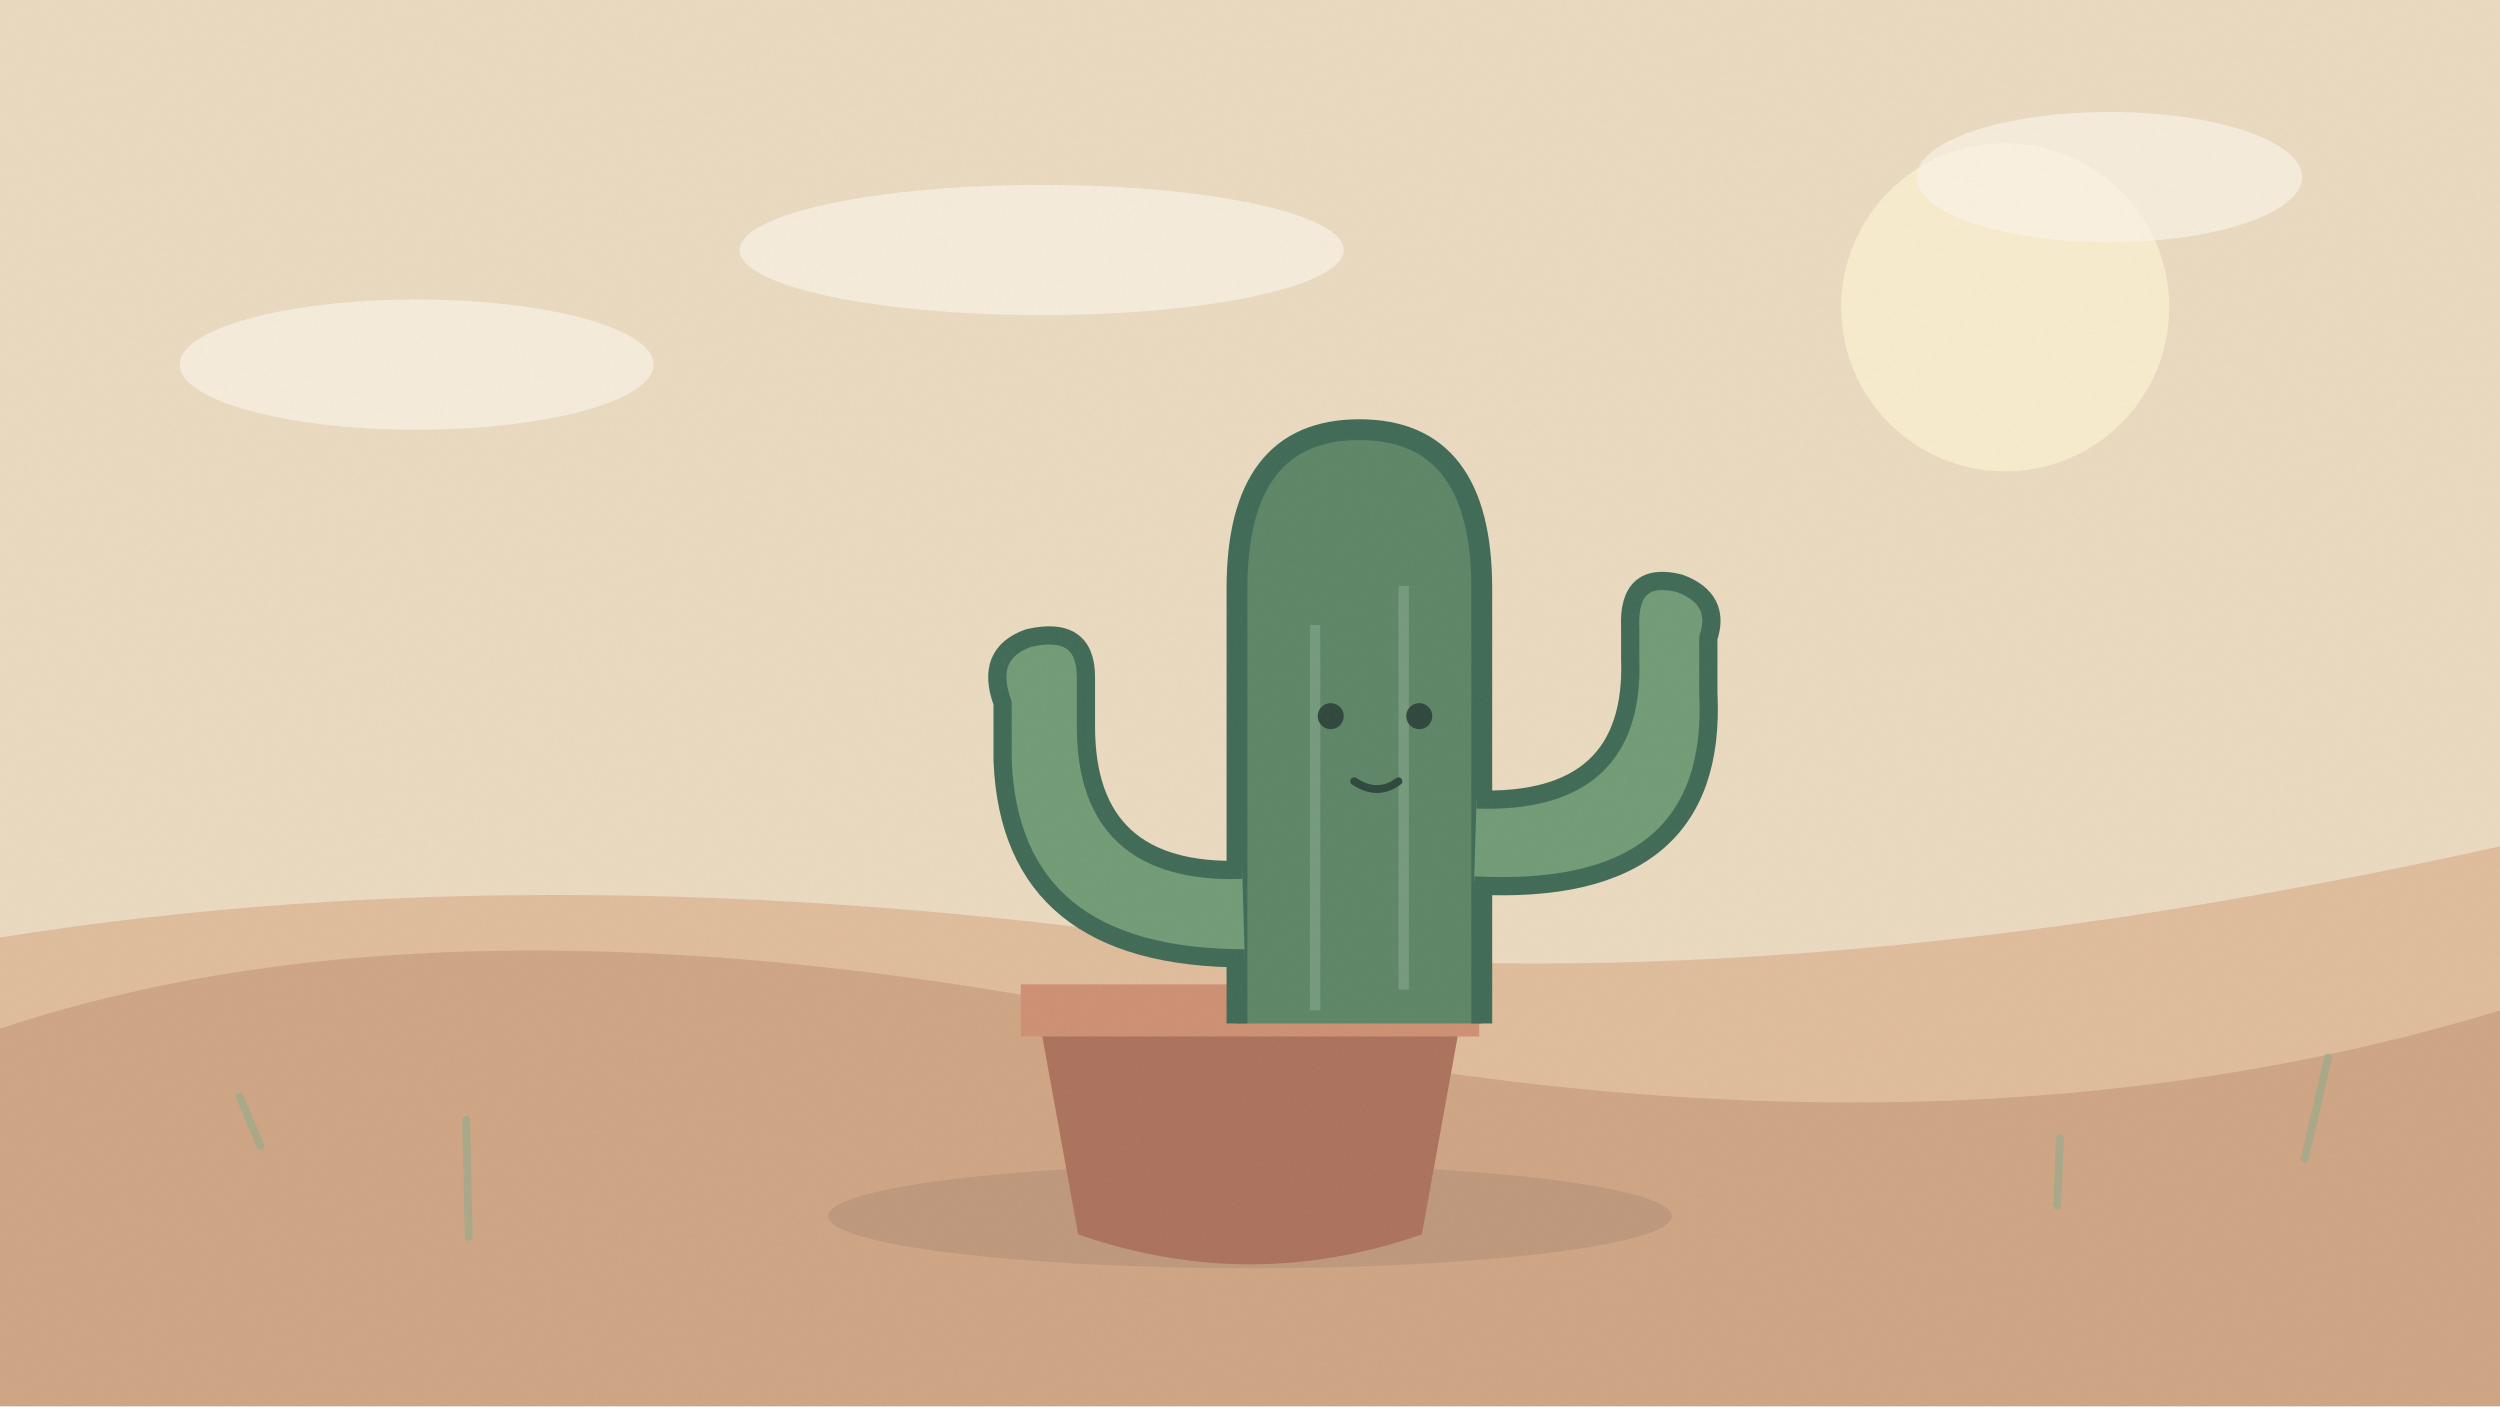
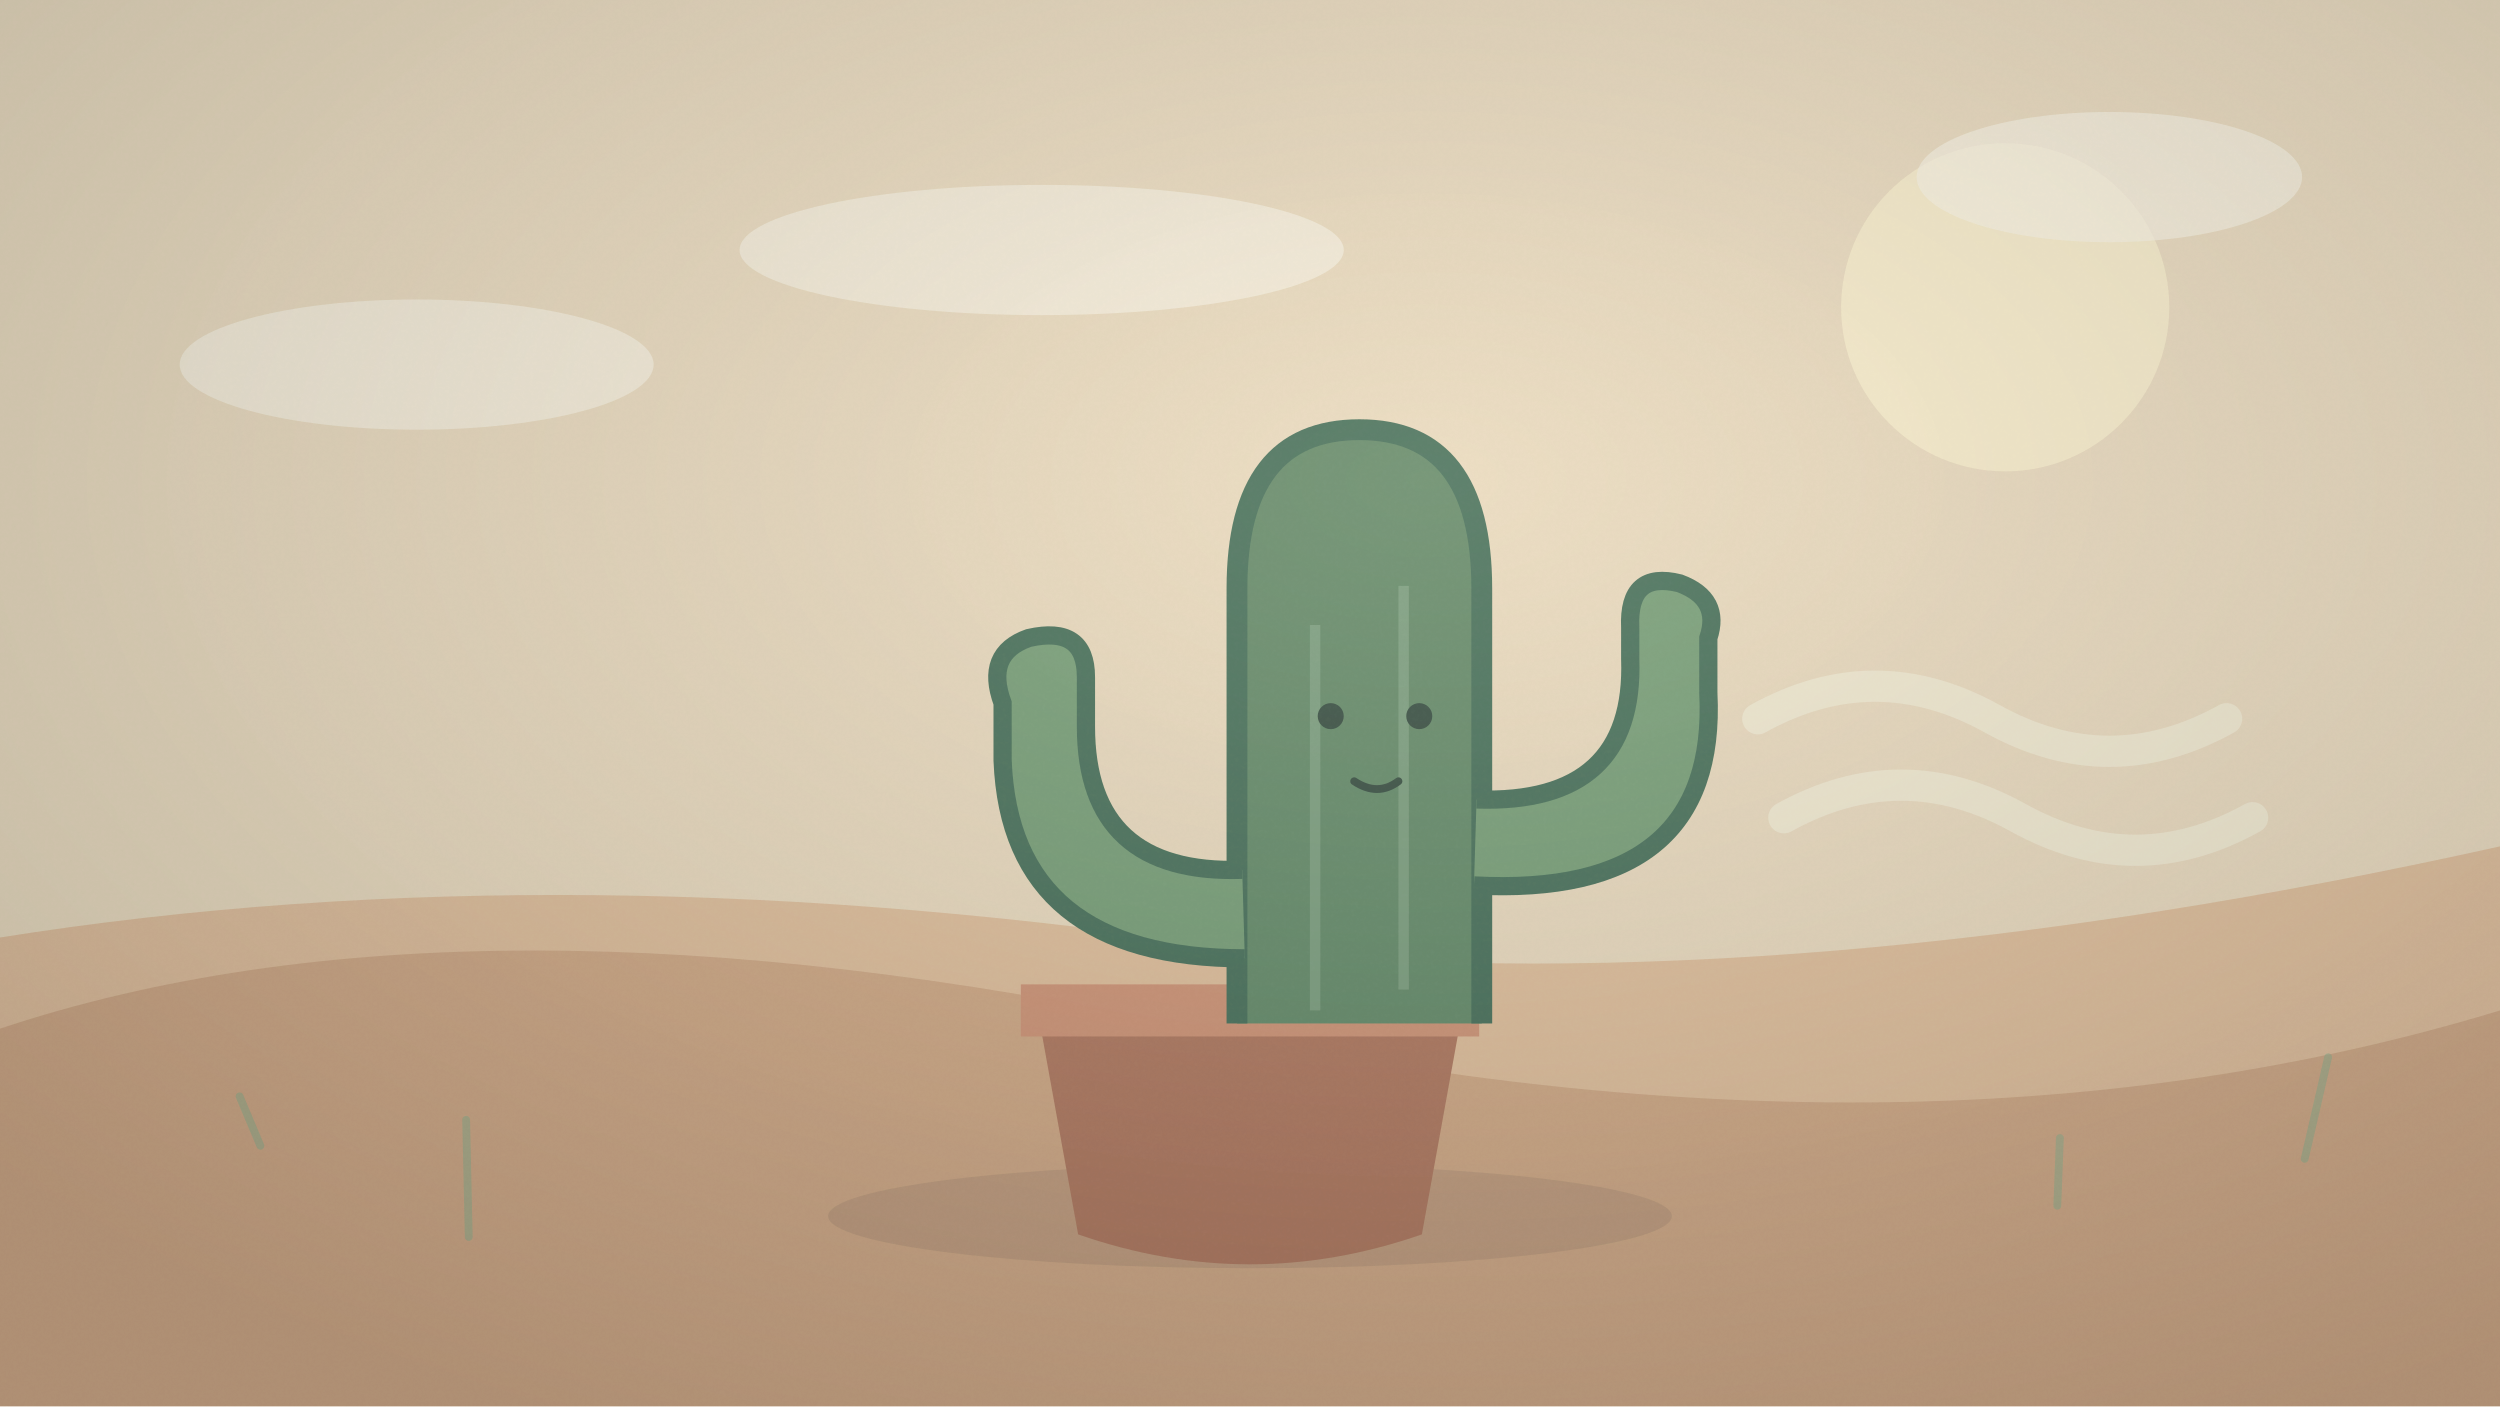
<svg xmlns="http://www.w3.org/2000/svg" viewBox="0 0 960 540" role="img" aria-label="The Distant Cloud">
  <defs>
    <filter id="grain">
      <feTurbulence type="fractalNoise" baseFrequency=".65" numOctaves="2" seed="2" stitchTiles="stitch" />
      <feColorMatrix type="saturate" values="0" />
      <feComponentTransfer>
        <feFuncA type="linear" slope=".045" />
      </feComponentTransfer>
    </filter>
+     <radialGradient id="v19glow" cx="57%" cy="34%" r="75%">
+       <stop stop-color="#fff9dc" stop-opacity=".16" />
+       <stop offset="1" stop-color="#1a251d" stop-opacity=".17" />
+     </radialGradient>
  </defs>
  <rect width="960" height="540" fill="#e9d9bf" />
  <path d="M0 360 Q220 325 480 365 Q690 385 960 325 V540 H0Z" fill="#d6a47e" opacity=".55" />
  <path d="M0 395 Q180 335 460 395 T960 388V540H0Z" fill="#bd8e6d" opacity=".5" />
  <circle cx="770" cy="118" r="63" fill="#fff5d2" opacity=".65" />
  <ellipse cx="160" cy="140" rx="91" ry="25" fill="#faf5e8" opacity=".65" />
  <ellipse cx="400" cy="96" rx="116" ry="25" fill="#faf5e8" opacity=".65" />
  <ellipse cx="810" cy="68" rx="74" ry="25" fill="#faf5e8" opacity=".65" />
  <ellipse cx="480" cy="467" rx="162" ry="20" fill="#554b47" opacity=".14" />
  <path d="M397 380H563L546 474Q480 497 414 474Z" fill="#ac735c" />
  <path d="M392 378H568V398H392Z" fill="#cd9074" />
  <path d="M100 440l-8 -19" stroke="#8aab8b" stroke-width="3" opacity=".55" stroke-linecap="round" />
  <path d="M180 475l-1 -45" stroke="#8aab8b" stroke-width="3" opacity=".55" stroke-linecap="round" />
  <path d="M790 463l1 -26" stroke="#8aab8b" stroke-width="3" opacity=".55" stroke-linecap="round" />
  <path d="M885 445l9 -39" stroke="#8aab8b" stroke-width="3" opacity=".55" stroke-linecap="round" />
  <path d="M475 393V226Q475 165 522 165Q569 165 569 226V393" fill="#5e8667" stroke="#416b57" stroke-width="8" />
  <path d="M477 334Q417 336 417 279V260Q417 240 395 245Q378 251 385 270V292Q388 368 478 368" fill="#729b76" stroke="#416b57" stroke-width="7" />
  <path d="M567 307Q628 309 626 253V241Q625 219 645 224Q661 230 656 245V266Q660 345 566 340" fill="#729b76" stroke="#416b57" stroke-width="7" />
  <path d="M505 240v148M539 225v155" stroke="#9fbaa0" opacity=".38" stroke-width="4" />
  <circle cx="511" cy="275" r="5" fill="#30483e" />
  <circle cx="545" cy="275" r="5" fill="#30483e" />
  <path d="M520 300q9 6 17 0" stroke="#30483e" stroke-width="3" fill="none" stroke-linecap="round" />
  <rect width="960" height="540" filter="url(#grain)" opacity=".6" />
+   <g opacity=".60">
+     <path d="M675 276q45 -25 90 0t90 0M685 314q45 -25 90 0t90 0" stroke="#f5f1df" stroke-width="12" fill="none" stroke-linecap="round" />
+   </g>
+   <rect width="960" height="540" fill="url(#v19glow)" pointer-events="none" />
</svg>
